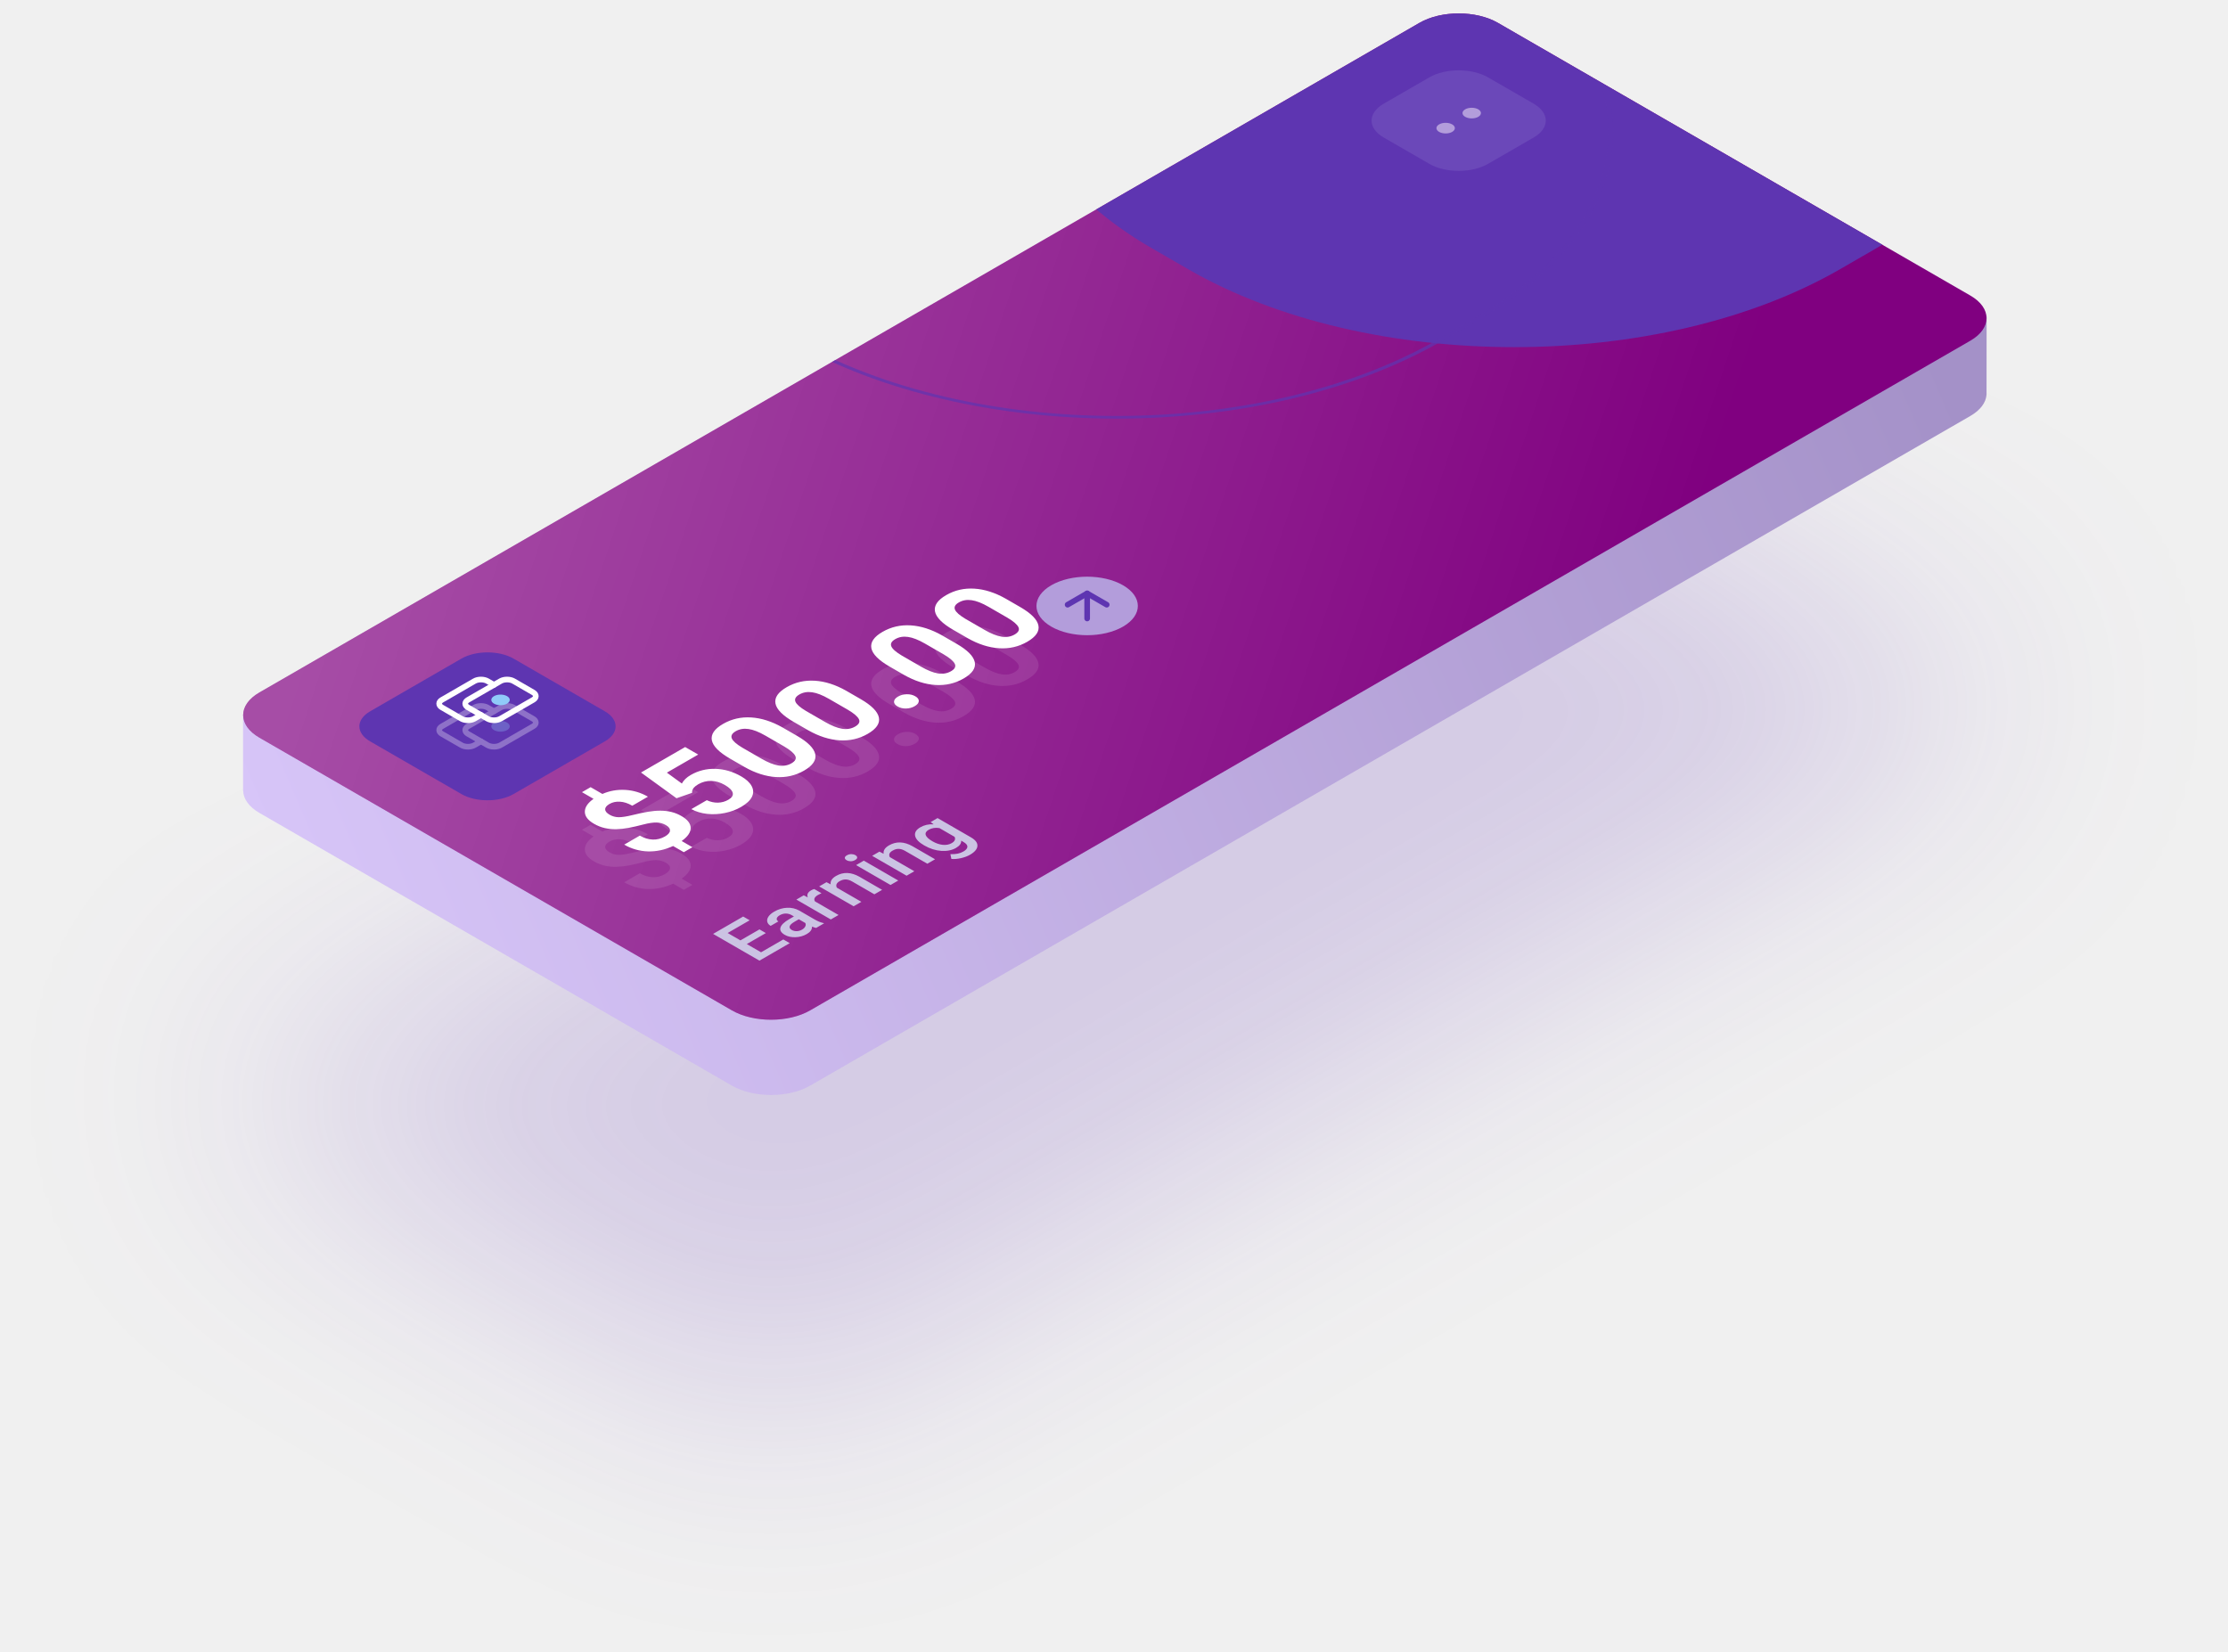
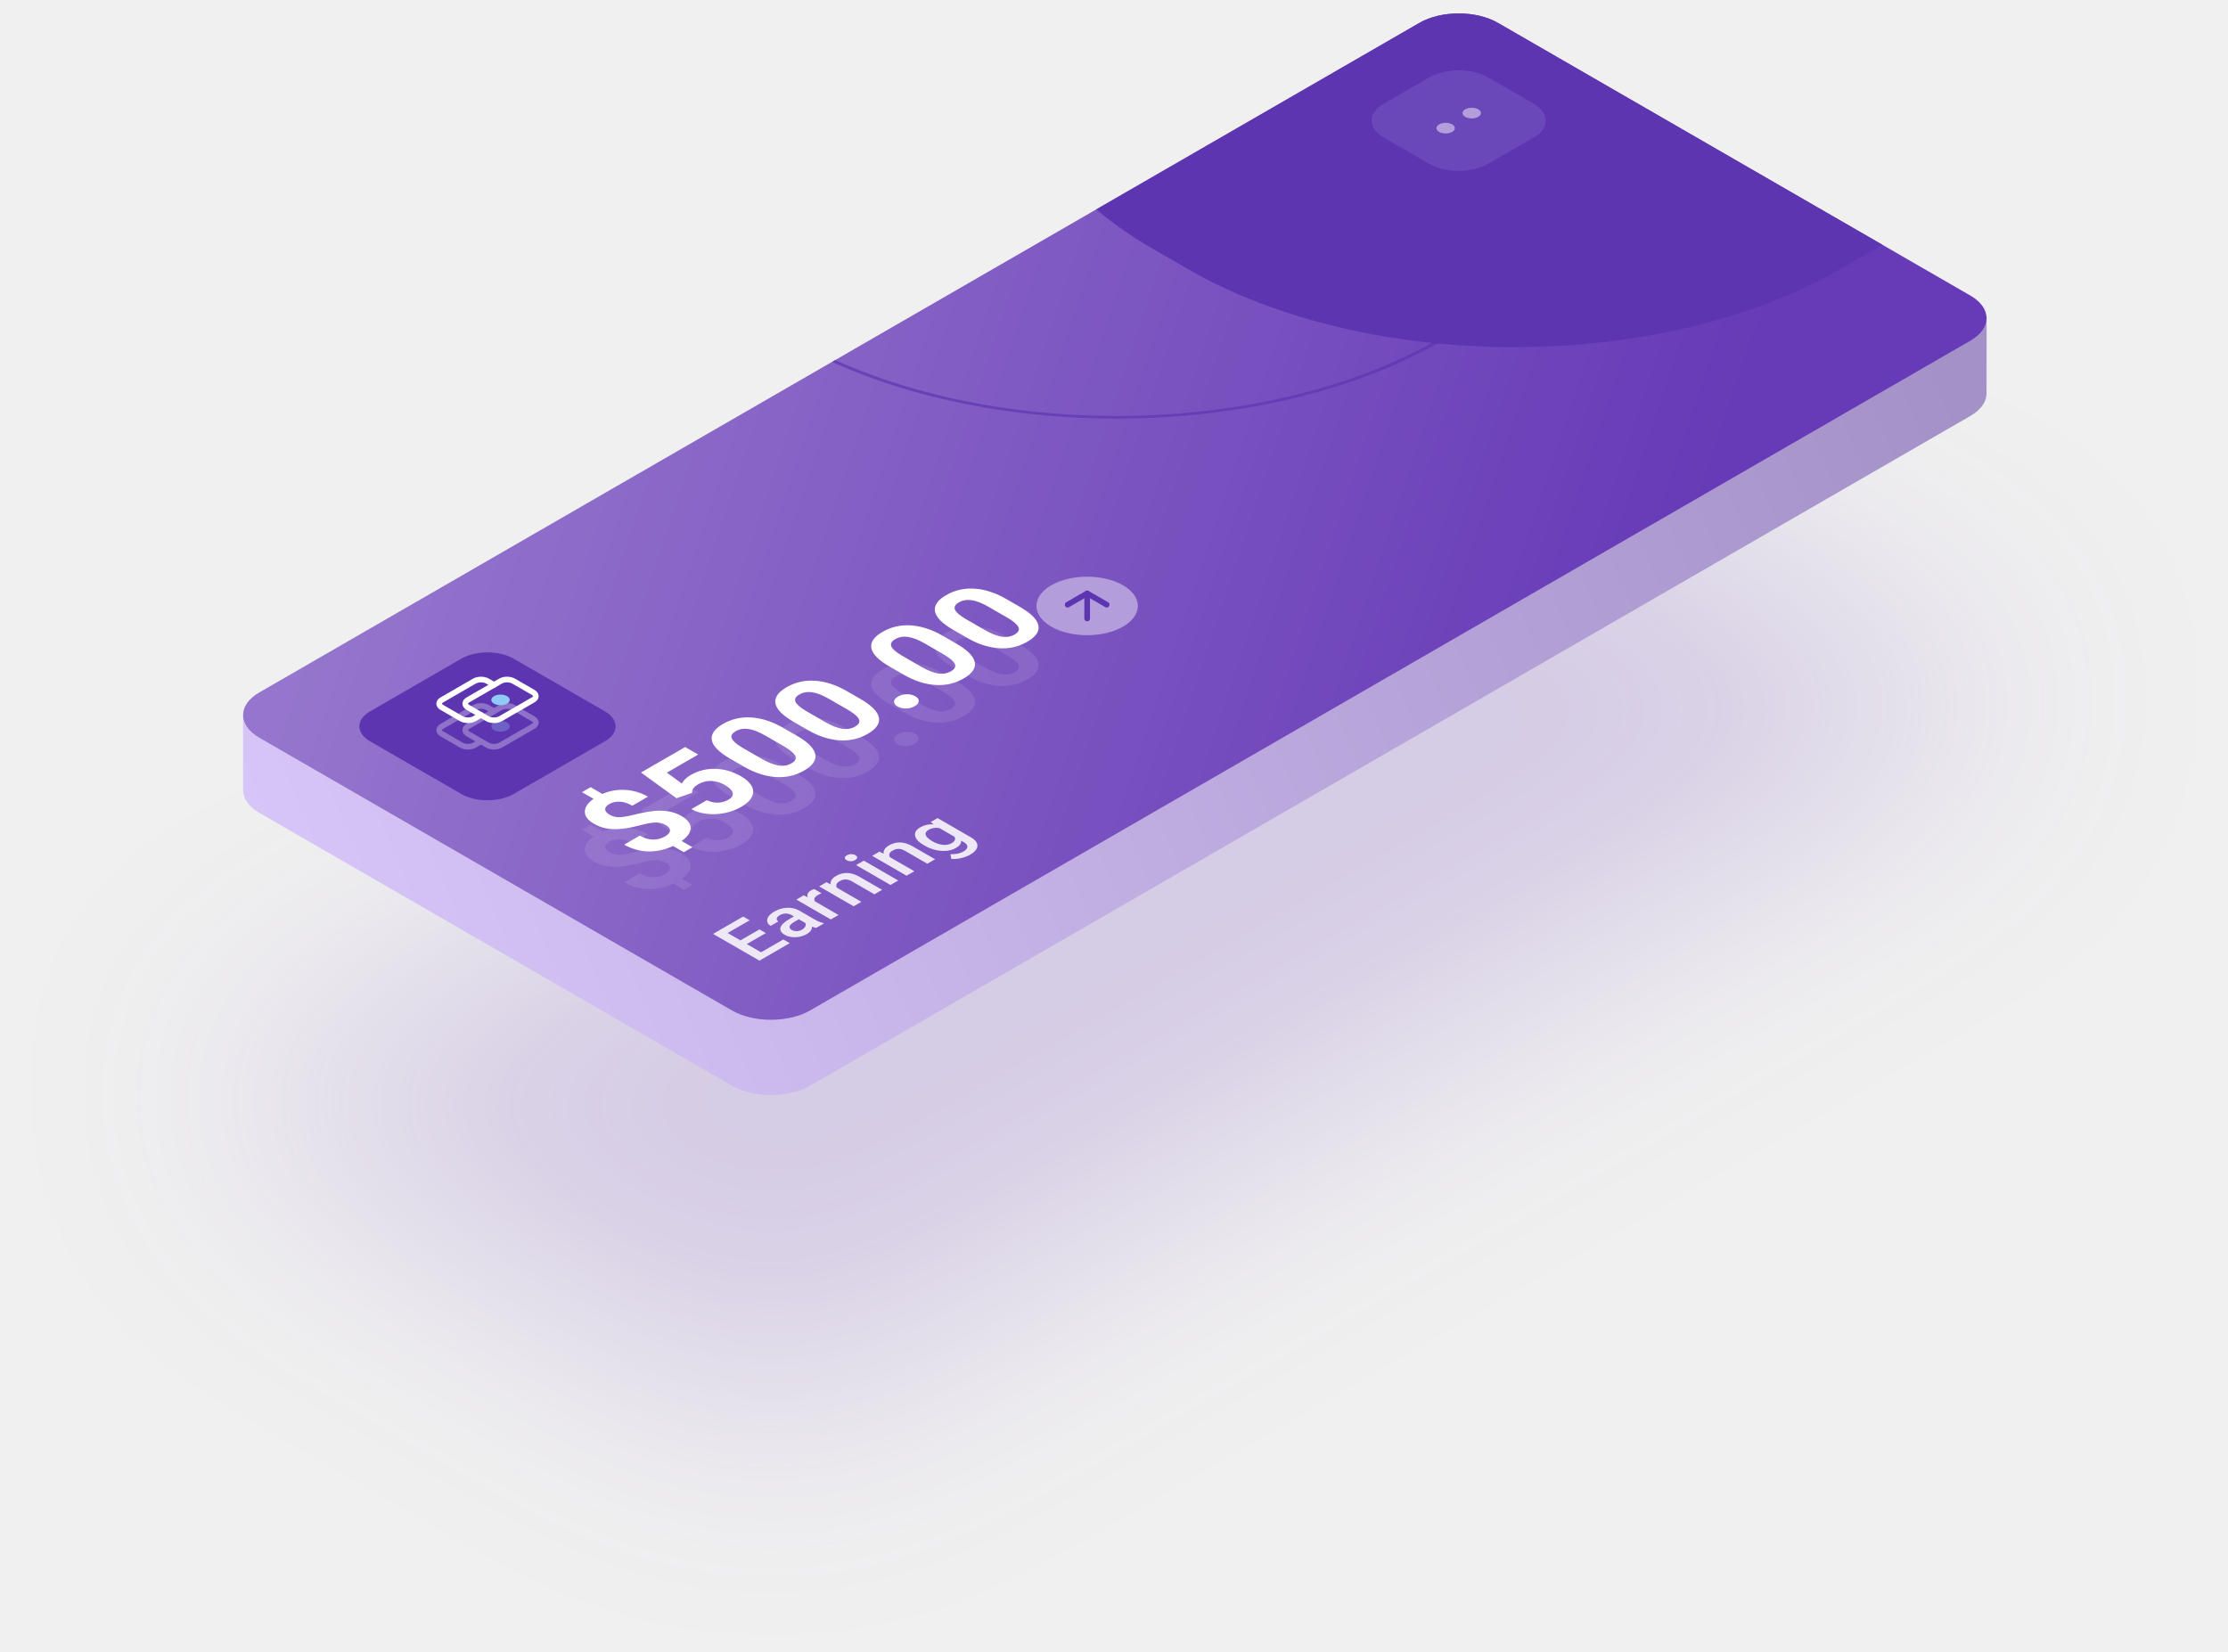
<svg xmlns="http://www.w3.org/2000/svg" width="592" height="439" viewBox="0 0 592 439" fill="none">
  <g filter="url(#filter0_d)">
    <path d="M76.76 199.5V189.996H64.585V210.157L64.614 210.172C64.676 212.295 66.11 214.407 68.916 216.027L194.478 288.515C200.218 291.828 209.524 291.828 215.263 288.515L523.543 110.543C526.279 108.963 527.71 106.916 527.838 104.847L527.84 104.845L527.84 104.804C527.849 104.634 527.85 104.463 527.841 104.292L527.862 84.011L510.501 91.014L397.981 26.056C392.241 22.742 382.935 22.742 377.196 26.056L76.76 199.5Z" fill="url(#paint0_linear)" />
  </g>
-   <rect width="379.964" height="168.984" rx="12" transform="matrix(0.866041 -0.499972 0.866041 0.499972 58.5214 190.029)" fill="#800080" />
+   <rect width="379.964" height="168.984" rx="12" transform="matrix(0.866041 -0.499972 0.866041 0.499972 58.5214 190.029)" fill="#673ab7" />
  <rect width="379.964" height="168.984" rx="12" transform="matrix(0.866041 -0.499972 0.866041 0.499972 58.5214 190.029)" fill="url(#paint1_linear)" fill-opacity="0.3" />
  <mask id="mask0" mask-type="alpha" maskUnits="userSpaceOnUse" x="64" y="3" width="464" height="269">
-     <rect width="379.964" height="168.984" rx="12" transform="matrix(0.866041 -0.499972 0.866041 0.499972 58.5214 190.029)" fill="#800080" />
+     <rect width="379.964" height="168.984" rx="12" transform="matrix(0.866041 -0.499972 0.866041 0.499972 58.5214 190.029)" fill="#673ab7" />
  </mask>
  <g mask="url(#mask0)">
</g>
  <mask id="mask1" mask-type="alpha" maskUnits="userSpaceOnUse" x="64" y="3" width="464" height="269">
-     <rect width="379.964" height="168.984" rx="12" transform="matrix(0.866041 -0.499972 0.866041 0.499972 58.5214 190.029)" fill="#800080" />
+     <rect width="379.964" height="168.984" rx="12" transform="matrix(0.866041 -0.499972 0.866041 0.499972 58.5214 190.029)" fill="#673ab7" />
  </mask>
  <g mask="url(#mask1)">
    <rect width="210.98" height="210.98" rx="100" transform="matrix(0.866041 -0.499972 0.866041 0.499972 219.59 16.0549)" fill="#5E35B1" />
    <rect opacity="0.7" x="0.866" width="209.98" height="209.98" rx="99.5" transform="matrix(0.866041 -0.499972 0.866041 0.499972 114.059 35.485)" stroke="#5E35B1" />
  </g>
  <rect opacity="0.1" width="31.997" height="31.997" rx="9" transform="matrix(0.866041 -0.499972 0.866041 0.499972 359.875 32.052)" fill="#E3F2FD" />
  <rect width="4" height="4" rx="2" transform="matrix(0.866041 -0.499972 0.866041 0.499972 380.658 34.0517)" fill="#B39DDB" />
  <rect width="4" height="4" rx="2" transform="matrix(0.866041 -0.499972 0.866041 0.499972 387.586 30.0523)" fill="#B39DDB" />
  <rect width="21.998" height="21.998" rx="10.999" transform="matrix(0.866041 -0.499972 0.866041 0.499972 269.815 161.032)" fill="#B39DDB" />
  <g clipPath="url(#clip0)">
    <path d="M288.868 157.699V164.365" stroke="#5E35B1" stroke-width="1.5" stroke-linecap="round" stroke-linejoin="round" />
    <path d="M283.671 160.699L288.868 157.699L294.064 160.699" stroke="#5E35B1" stroke-width="1.5" stroke-linecap="round" stroke-linejoin="round" />
  </g>
-   <path d="M203.491 247.968L198.433 250.887L202.222 253.075L208.134 249.662L209.842 250.648L201.791 255.296L189.477 248.187L197.469 243.573L199.194 244.569L193.342 247.948L196.742 249.911L201.799 246.991L203.491 247.968ZM216.854 246.6C216.589 246.552 216.225 246.433 215.763 246.244C215.791 247.015 215.331 247.675 214.384 248.221C213.465 248.752 212.453 249.034 211.348 249.066C210.243 249.099 209.304 248.892 208.531 248.446C207.556 247.883 207.17 247.243 207.373 246.527C207.576 245.805 208.351 245.054 209.699 244.276L210.959 243.549L210.358 243.202C209.885 242.929 209.374 242.787 208.827 242.777C208.275 242.764 207.728 242.914 207.187 243.227C206.719 243.497 206.454 243.787 206.392 244.096C206.324 244.402 206.471 244.659 206.831 244.867L204.776 246.054C204.274 245.764 203.973 245.398 203.871 244.955C203.764 244.509 203.871 244.05 204.193 243.578C204.52 243.103 205.036 242.662 205.74 242.255C206.812 241.637 207.937 241.3 209.115 241.244C210.288 241.186 211.37 241.433 212.363 241.986L216.49 244.369C217.313 244.844 218.085 245.157 218.807 245.307L218.951 245.39L216.854 246.6ZM213.115 247.05C213.521 246.815 213.803 246.539 213.961 246.22C214.125 245.897 214.13 245.588 213.978 245.292L212.253 244.296L211.145 244.936C210.384 245.375 209.944 245.782 209.825 246.156C209.707 246.53 209.89 246.858 210.375 247.138C210.77 247.365 211.215 247.473 211.711 247.46C212.208 247.44 212.676 247.304 213.115 247.05ZM218.274 237.382C217.959 237.512 217.657 237.661 217.369 237.827C216.428 238.37 216.154 238.945 216.549 239.55L222.808 243.163L220.752 244.35L211.601 239.067L213.564 237.934L214.638 238.495C214.339 237.75 214.629 237.123 215.509 236.616C215.802 236.446 216.084 236.329 216.355 236.264L218.274 237.382ZM219.602 234.448L220.719 235.024C220.578 234.161 221.057 233.413 222.156 232.778C224.062 231.678 226.123 231.748 228.339 232.988L234.386 236.479L232.331 237.665L226.402 234.243C225.821 233.907 225.266 233.733 224.736 233.72C224.206 233.701 223.656 233.855 223.087 234.184C222.258 234.663 222.015 235.236 222.359 235.903L228.872 239.662L226.816 240.849L217.665 235.566L219.602 234.448ZM238.674 234.004L236.619 235.19L227.468 229.907L229.523 228.721L238.674 234.004ZM224.964 228.608C224.648 228.426 224.485 228.218 224.474 227.983C224.468 227.746 224.651 227.519 225.023 227.305C225.396 227.09 225.787 226.984 226.199 226.987C226.611 226.991 226.974 227.083 227.29 227.266C227.6 227.445 227.758 227.653 227.764 227.891C227.764 228.125 227.578 228.35 227.205 228.564C226.833 228.779 226.444 228.887 226.038 228.887C225.632 228.88 225.274 228.787 224.964 228.608ZM233.675 226.323L234.792 226.899C234.651 226.037 235.13 225.288 236.229 224.653C238.135 223.553 240.196 223.623 242.412 224.863L248.459 228.354L246.404 229.541L240.475 226.118C239.894 225.783 239.339 225.609 238.809 225.596C238.279 225.576 237.729 225.731 237.16 226.06C236.331 226.538 236.089 227.111 236.432 227.778L242.945 231.538L240.89 232.724L231.739 227.441L233.675 226.323ZM245.558 224.668C244.137 223.848 243.337 223.002 243.156 222.129C242.976 221.25 243.438 220.492 244.543 219.854C245.586 219.252 246.77 218.988 248.095 219.063L247.266 218.477L249.119 217.408L257.99 222.53C259.191 223.223 259.764 223.986 259.707 224.819C259.657 225.649 258.997 226.431 257.728 227.163C257.057 227.55 256.26 227.848 255.335 228.057C254.421 228.265 253.573 228.335 252.789 228.267L252.527 226.992C253.908 227.061 255.061 226.828 255.986 226.294C256.668 225.9 257.021 225.482 257.043 225.039C257.071 224.6 256.728 224.173 256.011 223.76L255.394 223.404C255.462 224.126 255.002 224.772 254.015 225.342C252.944 225.96 251.642 226.221 250.108 226.123C248.58 226.022 247.063 225.537 245.558 224.668ZM247.782 223.589C248.701 224.12 249.612 224.43 250.514 224.522C251.416 224.606 252.2 224.457 252.865 224.072C253.694 223.594 253.953 223.034 253.643 222.393L249.618 220.069C248.535 219.893 247.579 220.044 246.751 220.523C246.074 220.913 245.815 221.372 245.972 221.9C246.136 222.424 246.739 222.987 247.782 223.589Z" fill="#cbc3e3" />
+   <path d="M203.491 247.968L198.433 250.887L202.222 253.075L208.134 249.662L209.842 250.648L201.791 255.296L189.477 248.187L197.469 243.573L199.194 244.569L193.342 247.948L196.742 249.911L201.799 246.991L203.491 247.968ZM216.854 246.6C216.589 246.552 216.225 246.433 215.763 246.244C215.791 247.015 215.331 247.675 214.384 248.221C213.465 248.752 212.453 249.034 211.348 249.066C210.243 249.099 209.304 248.892 208.531 248.446C207.556 247.883 207.17 247.243 207.373 246.527C207.576 245.805 208.351 245.054 209.699 244.276L210.959 243.549L210.358 243.202C209.885 242.929 209.374 242.787 208.827 242.777C208.275 242.764 207.728 242.914 207.187 243.227C206.719 243.497 206.454 243.787 206.392 244.096C206.324 244.402 206.471 244.659 206.831 244.867L204.776 246.054C204.274 245.764 203.973 245.398 203.871 244.955C203.764 244.509 203.871 244.05 204.193 243.578C204.52 243.103 205.036 242.662 205.74 242.255C206.812 241.637 207.937 241.3 209.115 241.244C210.288 241.186 211.37 241.433 212.363 241.986L216.49 244.369C217.313 244.844 218.085 245.157 218.807 245.307L218.951 245.39L216.854 246.6ZM213.115 247.05C213.521 246.815 213.803 246.539 213.961 246.22C214.125 245.897 214.13 245.588 213.978 245.292L212.253 244.296L211.145 244.936C210.384 245.375 209.944 245.782 209.825 246.156C209.707 246.53 209.89 246.858 210.375 247.138C210.77 247.365 211.215 247.473 211.711 247.46C212.208 247.44 212.676 247.304 213.115 247.05ZM218.274 237.382C217.959 237.512 217.657 237.661 217.369 237.827C216.428 238.37 216.154 238.945 216.549 239.55L222.808 243.163L220.752 244.35L211.601 239.067L213.564 237.934L214.638 238.495C214.339 237.75 214.629 237.123 215.509 236.616C215.802 236.446 216.084 236.329 216.355 236.264L218.274 237.382ZM219.602 234.448L220.719 235.024C220.578 234.161 221.057 233.413 222.156 232.778C224.062 231.678 226.123 231.748 228.339 232.988L234.386 236.479L232.331 237.665L226.402 234.243C225.821 233.907 225.266 233.733 224.736 233.72C224.206 233.701 223.656 233.855 223.087 234.184C222.258 234.663 222.015 235.236 222.359 235.903L228.872 239.662L226.816 240.849L217.665 235.566L219.602 234.448ZM238.674 234.004L236.619 235.19L227.468 229.907L229.523 228.721L238.674 234.004ZM224.964 228.608C224.648 228.426 224.485 228.218 224.474 227.983C224.468 227.746 224.651 227.519 225.023 227.305C225.396 227.09 225.787 226.984 226.199 226.987C226.611 226.991 226.974 227.083 227.29 227.266C227.6 227.445 227.758 227.653 227.764 227.891C227.764 228.125 227.578 228.35 227.205 228.564C226.833 228.779 226.444 228.887 226.038 228.887C225.632 228.88 225.274 228.787 224.964 228.608ZM233.675 226.323L234.792 226.899C234.651 226.037 235.13 225.288 236.229 224.653C238.135 223.553 240.196 223.623 242.412 224.863L248.459 228.354L246.404 229.541L240.475 226.118C239.894 225.783 239.339 225.609 238.809 225.596C238.279 225.576 237.729 225.731 237.16 226.06C236.331 226.538 236.089 227.111 236.432 227.778L242.945 231.538L240.89 232.724L231.739 227.441L233.675 226.323ZM245.558 224.668C244.137 223.848 243.337 223.002 243.156 222.129C242.976 221.25 243.438 220.492 244.543 219.854C245.586 219.252 246.77 218.988 248.095 219.063L247.266 218.477L249.119 217.408L257.99 222.53C259.191 223.223 259.764 223.986 259.707 224.819C259.657 225.649 258.997 226.431 257.728 227.163C257.057 227.55 256.26 227.848 255.335 228.057C254.421 228.265 253.573 228.335 252.789 228.267L252.527 226.992C253.908 227.061 255.061 226.828 255.986 226.294C256.668 225.9 257.021 225.482 257.043 225.039C257.071 224.6 256.728 224.173 256.011 223.76L255.394 223.404C255.462 224.126 255.002 224.772 254.015 225.342C252.944 225.96 251.642 226.221 250.108 226.123C248.58 226.022 247.063 225.537 245.558 224.668ZM247.782 223.589C248.701 224.12 249.612 224.43 250.514 224.522C251.416 224.606 252.2 224.457 252.865 224.072C253.694 223.594 253.953 223.034 253.643 222.393L249.618 220.069C248.535 219.893 247.579 220.044 246.751 220.523C246.074 220.913 245.815 221.372 245.972 221.9C246.136 222.424 246.739 222.987 247.782 223.589Z" fill="#ede7f6" />
  <path opacity="0.1" d="M176.95 229.286C176.164 228.832 175.321 228.6 174.42 228.589C173.519 228.567 172.349 228.744 170.911 229.12C169.474 229.496 168.184 229.793 167.044 230.008C165.894 230.219 164.796 230.338 163.751 230.365C162.707 230.382 161.691 230.282 160.703 230.066C159.726 229.845 158.767 229.463 157.828 228.921C156.208 227.986 155.398 226.921 155.398 225.725C155.398 224.53 156.17 223.387 157.713 222.297L154.636 220.521L156.936 219.193L160.056 220.994C161.992 220.153 164.029 219.796 166.167 219.923C168.295 220.045 170.293 220.646 172.162 221.725L168.007 224.123C166.857 223.459 165.759 223.102 164.715 223.053C163.67 222.992 162.75 223.191 161.954 223.65C161.168 224.104 160.785 224.585 160.804 225.095C160.814 225.598 161.211 226.077 161.997 226.531C162.726 226.951 163.521 227.167 164.384 227.178C165.247 227.189 166.478 226.998 168.079 226.605C169.689 226.207 171.07 225.914 172.22 225.725C173.36 225.532 174.444 225.438 175.469 225.443C176.485 225.443 177.458 225.557 178.388 225.783C179.308 226.005 180.204 226.367 181.076 226.871C182.706 227.812 183.521 228.868 183.521 230.042C183.521 231.215 182.72 232.368 181.12 233.503L183.981 235.155L181.695 236.474L178.848 234.831C176.672 235.843 174.453 236.322 172.191 236.267C169.929 236.2 167.815 235.6 165.85 234.466L170.006 232.067C171.146 232.725 172.292 233.077 173.442 233.121C174.592 233.154 175.675 232.877 176.691 232.291C177.535 231.804 177.98 231.292 178.028 230.755C178.067 230.213 177.707 229.723 176.95 229.286ZM179.754 222.14L170.322 215.3L182.054 208.527L185.519 210.527L177.194 215.333L181.177 218.23C181.637 217.356 182.423 216.598 183.535 215.956C185.529 214.805 187.709 214.26 190.077 214.321C192.444 214.382 194.74 215.054 196.964 216.338C198.315 217.118 199.24 217.984 199.739 218.936C200.237 219.876 200.251 220.825 199.782 221.783C199.302 222.734 198.339 223.628 196.892 224.464C195.627 225.194 194.198 225.725 192.607 226.057C191.007 226.384 189.425 226.461 187.863 226.29C186.31 226.113 184.92 225.692 183.693 225.028L187.805 222.654C188.764 223.108 189.746 223.327 190.753 223.31C191.759 223.282 192.684 223.025 193.527 222.538C194.467 221.996 194.855 221.384 194.692 220.704C194.52 220.018 193.815 219.318 192.579 218.604C191.39 217.918 190.187 217.561 188.97 217.533C187.752 217.505 186.607 217.801 185.533 218.421C184.546 218.991 184.005 219.603 183.909 220.255L183.88 220.704L179.754 222.14ZM211.773 205.547C214.667 207.218 216.282 208.843 216.618 210.42C216.953 211.997 215.966 213.452 213.656 214.786C211.375 216.103 208.878 216.675 206.165 216.504C203.453 216.332 200.678 215.444 197.841 213.839L193.988 211.615C191.064 209.927 189.449 208.297 189.142 206.726C188.845 205.149 189.837 203.702 192.118 202.385C194.4 201.068 196.897 200.495 199.609 200.667C202.312 200.833 205.082 201.718 207.919 203.323L211.773 205.547ZM203.391 205.506C201.656 204.504 200.156 203.915 198.89 203.738C197.625 203.55 196.489 203.746 195.483 204.327C194.505 204.892 194.16 205.528 194.448 206.236C194.735 206.933 195.665 207.752 197.237 208.693L202.327 211.631C204.033 212.616 205.533 213.217 206.827 213.433C208.121 213.637 209.281 213.444 210.306 212.852C211.322 212.265 211.658 211.612 211.313 210.893C210.968 210.173 209.985 209.335 208.365 208.378L203.391 205.506ZM228.681 195.786C231.575 197.457 233.191 199.081 233.526 200.658C233.862 202.235 232.874 203.691 230.564 205.024C228.283 206.341 225.786 206.914 223.074 206.743C220.361 206.571 217.586 205.683 214.749 204.078L210.896 201.854C207.972 200.166 206.357 198.536 206.05 196.965C205.753 195.388 206.745 193.941 209.027 192.624C211.308 191.307 213.805 190.734 216.517 190.906C219.22 191.072 221.99 191.957 224.828 193.562L228.681 195.786ZM220.299 195.745C218.564 194.743 217.064 194.154 215.798 193.977C214.533 193.788 213.397 193.985 212.391 194.566C211.413 195.13 211.068 195.767 211.356 196.475C211.643 197.172 212.573 197.991 214.145 198.932L219.235 201.87C220.941 202.855 222.441 203.456 223.735 203.671C225.029 203.876 226.189 203.682 227.214 203.09C228.23 202.504 228.566 201.851 228.221 201.132C227.876 200.412 226.893 199.574 225.273 198.617L220.299 195.745ZM238.501 197.753C237.839 197.371 237.523 196.934 237.552 196.442C237.59 195.944 237.945 195.501 238.616 195.114C239.296 194.721 240.063 194.516 240.916 194.5C241.779 194.477 242.541 194.657 243.202 195.039C243.854 195.415 244.165 195.85 244.137 196.342C244.098 196.829 243.734 197.272 243.044 197.67C242.364 198.063 241.601 198.271 240.758 198.293C239.905 198.309 239.152 198.13 238.501 197.753ZM254.158 181.078C257.053 182.749 258.668 184.373 259.003 185.95C259.339 187.527 258.351 188.983 256.041 190.316C253.76 191.633 251.263 192.206 248.551 192.034C245.838 191.863 243.063 190.975 240.226 189.37L236.373 187.145C233.449 185.458 231.834 183.828 231.528 182.257C231.23 180.68 232.222 179.232 234.504 177.916C236.785 176.599 239.282 176.026 241.994 176.197C244.697 176.363 247.468 177.249 250.305 178.853L254.158 181.078ZM245.776 181.036C244.041 180.035 242.541 179.446 241.276 179.268C240.01 179.08 238.875 179.277 237.868 179.858C236.89 180.422 236.545 181.059 236.833 181.767C237.12 182.464 238.05 183.283 239.622 184.224L244.712 187.162C246.418 188.147 247.918 188.747 249.212 188.963C250.506 189.168 251.666 188.974 252.691 188.382C253.707 187.796 254.043 187.143 253.698 186.423C253.353 185.704 252.37 184.866 250.75 183.908L245.776 181.036ZM271.066 171.317C273.961 172.988 275.576 174.612 275.911 176.189C276.247 177.766 275.26 179.221 272.95 180.555C270.668 181.872 268.171 182.445 265.459 182.273C262.746 182.102 259.971 181.214 257.134 179.609L253.281 177.384C250.357 175.697 248.742 174.067 248.436 172.495C248.139 170.918 249.131 169.471 251.412 168.154C253.693 166.837 256.19 166.265 258.903 166.436C261.606 166.602 264.376 167.488 267.213 169.092L271.066 171.317ZM262.684 171.275C260.949 170.274 259.449 169.684 258.184 169.507C256.918 169.319 255.783 169.516 254.776 170.097C253.799 170.661 253.453 171.297 253.741 172.006C254.029 172.703 254.958 173.522 256.53 174.463L261.62 177.401C263.326 178.386 264.826 178.986 266.12 179.202C267.414 179.407 268.574 179.213 269.6 178.621C270.616 178.034 270.951 177.382 270.606 176.662C270.261 175.943 269.278 175.104 267.659 174.147L262.684 171.275Z" fill="white" />
  <path d="M176.95 219.286C176.164 218.832 175.321 218.6 174.42 218.589C173.519 218.567 172.349 218.744 170.911 219.12C169.474 219.496 168.184 219.793 167.044 220.008C165.894 220.219 164.796 220.338 163.751 220.365C162.707 220.382 161.691 220.282 160.703 220.066C159.726 219.845 158.767 219.463 157.828 218.921C156.208 217.986 155.398 216.921 155.398 215.725C155.398 214.53 156.17 213.387 157.713 212.297L154.636 210.521L156.936 209.193L160.056 210.994C161.992 210.153 164.029 209.796 166.167 209.923C168.295 210.045 170.293 210.646 172.162 211.725L168.007 214.123C166.857 213.459 165.759 213.102 164.715 213.053C163.67 212.992 162.75 213.191 161.954 213.65C161.168 214.104 160.785 214.585 160.804 215.095C160.814 215.598 161.211 216.077 161.997 216.531C162.726 216.951 163.521 217.167 164.384 217.178C165.247 217.189 166.478 216.998 168.079 216.605C169.689 216.207 171.07 215.914 172.22 215.725C173.36 215.532 174.444 215.438 175.469 215.443C176.485 215.443 177.458 215.557 178.388 215.783C179.308 216.005 180.204 216.367 181.076 216.871C182.706 217.812 183.521 218.868 183.521 220.042C183.521 221.215 182.72 222.368 181.12 223.503L183.981 225.155L181.695 226.474L178.848 224.831C176.672 225.843 174.453 226.322 172.191 226.267C169.929 226.2 167.815 225.6 165.85 224.466L170.006 222.067C171.146 222.725 172.292 223.077 173.442 223.121C174.592 223.154 175.675 222.877 176.691 222.291C177.535 221.804 177.98 221.292 178.028 220.755C178.067 220.213 177.707 219.723 176.95 219.286ZM179.754 212.14L170.322 205.3L182.054 198.527L185.519 200.527L177.194 205.333L181.177 208.23C181.637 207.356 182.423 206.598 183.535 205.956C185.529 204.805 187.709 204.26 190.077 204.321C192.444 204.382 194.74 205.054 196.964 206.338C198.315 207.118 199.24 207.984 199.739 208.936C200.237 209.876 200.251 210.825 199.782 211.783C199.302 212.734 198.339 213.628 196.892 214.464C195.627 215.194 194.198 215.725 192.607 216.057C191.007 216.384 189.425 216.461 187.863 216.29C186.31 216.113 184.92 215.692 183.693 215.028L187.805 212.654C188.764 213.108 189.746 213.327 190.753 213.31C191.759 213.282 192.684 213.025 193.527 212.538C194.467 211.996 194.855 211.384 194.692 210.704C194.52 210.018 193.815 209.318 192.579 208.604C191.39 207.918 190.187 207.561 188.97 207.533C187.752 207.505 186.607 207.801 185.533 208.421C184.546 208.991 184.005 209.603 183.909 210.255L183.88 210.704L179.754 212.14ZM211.773 195.547C214.667 197.218 216.282 198.843 216.618 200.42C216.953 201.997 215.966 203.452 213.656 204.786C211.375 206.103 208.878 206.675 206.165 206.504C203.453 206.332 200.678 205.444 197.841 203.839L193.988 201.615C191.064 199.927 189.449 198.297 189.142 196.726C188.845 195.149 189.837 193.702 192.118 192.385C194.4 191.068 196.897 190.495 199.609 190.667C202.312 190.833 205.082 191.718 207.919 193.323L211.773 195.547ZM203.391 195.506C201.656 194.504 200.156 193.915 198.89 193.738C197.625 193.55 196.489 193.746 195.483 194.327C194.505 194.892 194.16 195.528 194.448 196.236C194.735 196.933 195.665 197.752 197.237 198.693L202.327 201.631C204.033 202.616 205.533 203.217 206.827 203.433C208.121 203.637 209.281 203.444 210.306 202.852C211.322 202.265 211.658 201.612 211.313 200.893C210.968 200.173 209.985 199.335 208.365 198.378L203.391 195.506ZM228.681 185.786C231.575 187.457 233.191 189.081 233.526 190.658C233.862 192.235 232.874 193.691 230.564 195.024C228.283 196.341 225.786 196.914 223.074 196.743C220.361 196.571 217.586 195.683 214.749 194.078L210.896 191.854C207.972 190.166 206.357 188.536 206.05 186.965C205.753 185.388 206.745 183.941 209.027 182.624C211.308 181.307 213.805 180.734 216.517 180.906C219.22 181.072 221.99 181.957 224.828 183.562L228.681 185.786ZM220.299 185.745C218.564 184.743 217.064 184.154 215.798 183.977C214.533 183.788 213.397 183.985 212.391 184.566C211.413 185.13 211.068 185.767 211.356 186.475C211.643 187.172 212.573 187.991 214.145 188.932L219.235 191.87C220.941 192.855 222.441 193.456 223.735 193.671C225.029 193.876 226.189 193.682 227.214 193.09C228.23 192.504 228.566 191.851 228.221 191.132C227.876 190.412 226.893 189.574 225.273 188.617L220.299 185.745ZM238.501 187.753C237.839 187.371 237.523 186.934 237.552 186.442C237.59 185.944 237.945 185.501 238.616 185.114C239.296 184.721 240.063 184.516 240.916 184.5C241.779 184.477 242.541 184.657 243.202 185.039C243.854 185.415 244.165 185.85 244.137 186.342C244.098 186.829 243.734 187.272 243.044 187.67C242.364 188.063 241.601 188.271 240.758 188.293C239.905 188.309 239.152 188.13 238.501 187.753ZM254.158 171.078C257.053 172.749 258.668 174.373 259.003 175.95C259.339 177.527 258.351 178.983 256.041 180.316C253.76 181.633 251.263 182.206 248.551 182.034C245.838 181.863 243.063 180.975 240.226 179.37L236.373 177.145C233.449 175.458 231.834 173.828 231.528 172.257C231.23 170.68 232.222 169.232 234.504 167.916C236.785 166.599 239.282 166.026 241.994 166.197C244.697 166.363 247.468 167.249 250.305 168.853L254.158 171.078ZM245.776 171.036C244.041 170.035 242.541 169.446 241.276 169.268C240.01 169.08 238.875 169.277 237.868 169.858C236.89 170.422 236.545 171.059 236.833 171.767C237.12 172.464 238.05 173.283 239.622 174.224L244.712 177.162C246.418 178.147 247.918 178.747 249.212 178.963C250.506 179.168 251.666 178.974 252.691 178.382C253.707 177.796 254.043 177.143 253.698 176.423C253.353 175.704 252.37 174.866 250.75 173.908L245.776 171.036ZM271.066 161.317C273.961 162.988 275.576 164.612 275.911 166.189C276.247 167.766 275.26 169.221 272.95 170.555C270.668 171.872 268.171 172.445 265.459 172.273C262.746 172.102 259.971 171.214 257.134 169.609L253.281 167.384C250.357 165.697 248.742 164.067 248.436 162.495C248.139 160.918 249.131 159.471 251.412 158.154C253.693 156.837 256.19 156.265 258.903 156.436C261.606 156.602 264.376 157.488 267.213 159.092L271.066 161.317ZM262.684 161.275C260.949 160.274 259.449 159.684 258.184 159.507C256.918 159.319 255.783 159.516 254.776 160.097C253.799 160.661 253.453 161.297 253.741 162.006C254.029 162.703 254.958 163.522 256.53 164.463L261.62 167.401C263.326 168.386 264.826 168.986 266.12 169.202C267.414 169.407 268.574 169.213 269.6 168.621C270.616 168.034 270.951 167.382 270.606 166.662C270.261 165.943 269.278 165.104 267.659 164.147L262.684 161.275Z" fill="white" />
  <rect width="43.996" height="43.996" rx="8" transform="matrix(0.866041 -0.499972 0.866041 0.499972 91.4277 193.028)" fill="#5E35B1" />
  <g opacity="0.3" clipPath="url(#clip1)">
    <path d="M132.997 188.029L124.337 193.028C123.381 193.58 123.381 194.476 124.337 195.028L129.533 198.027C130.489 198.58 132.04 198.58 132.997 198.027L141.656 193.028C142.613 192.476 142.613 191.581 141.656 191.028L136.461 188.029C135.504 187.477 133.953 187.477 132.997 188.029Z" stroke="white" stroke-width="1.5" stroke-linecap="round" stroke-linejoin="round" />
    <path d="M134.728 194.028C135.684 193.476 135.684 192.58 134.728 192.028C133.771 191.476 132.22 191.476 131.264 192.028C130.307 192.58 130.307 193.476 131.264 194.028C132.22 194.58 133.771 194.58 134.728 194.028Z" fill="#90CAF9" />
    <path d="M131.264 189.029L129.532 188.029C129.073 187.764 128.45 187.615 127.8 187.615C127.151 187.615 126.528 187.764 126.068 188.029L117.409 193.028C116.949 193.293 116.691 193.653 116.691 194.028C116.691 194.403 116.949 194.763 117.409 195.028L122.605 198.027C123.064 198.293 123.687 198.442 124.336 198.442C124.986 198.442 125.609 198.293 126.068 198.027L127.8 197.028" stroke="white" stroke-width="1.5" stroke-linecap="round" stroke-linejoin="round" />
  </g>
  <g clipPath="url(#clip2)">
    <path d="M132.997 181.001L124.337 186C123.381 186.552 123.381 187.448 124.337 188L129.533 190.999C130.489 191.552 132.04 191.552 132.997 190.999L141.656 186C142.613 185.448 142.613 184.553 141.656 184L136.461 181.001C135.504 180.449 133.953 180.449 132.997 181.001Z" stroke="white" stroke-width="1.5" stroke-linecap="round" stroke-linejoin="round" />
    <path d="M134.728 187C135.684 186.448 135.684 185.552 134.728 185C133.771 184.448 132.22 184.448 131.264 185C130.307 185.552 130.307 186.448 131.264 187C132.22 187.552 133.771 187.552 134.728 187Z" fill="#90CAF9" />
    <path d="M131.264 182.001L129.532 181.001C129.073 180.736 128.45 180.587 127.8 180.587C127.151 180.587 126.528 180.736 126.068 181.001L117.409 186C116.949 186.265 116.691 186.625 116.691 187C116.691 187.375 116.949 187.735 117.409 188L122.605 190.999C123.064 191.264 123.687 191.413 124.336 191.413C124.986 191.413 125.609 191.264 126.068 190.999L127.8 189.999" stroke="white" stroke-width="1.5" stroke-linecap="round" stroke-linejoin="round" />
  </g>
  <defs>
    <filter id="filter0_d" x="0.585" y="23.57" width="591.276" height="415.43" filterUnits="userSpaceOnUse" color-interpolation-filters="sRGB">
      <feFlood flood-opacity="0" result="BackgroundImageFix" />
      <feColorMatrix in="SourceAlpha" type="matrix" values="0 0 0 0 0 0 0 0 0 0 0 0 0 0 0 0 0 0 127 0" />
      <feOffset dy="84" />
      <feGaussianBlur stdDeviation="32" />
      <feColorMatrix type="matrix" values="0 0 0 0 0.404 0 0 0 0 0.227 0 0 0 0 0.718 0 0 0 0.2 0" />
      <feBlend mode="normal" in2="BackgroundImageFix" result="effect1_dropShadow" />
      <feBlend mode="normal" in="SourceGraphic" in2="effect1_dropShadow" result="shape" />
    </filter>
    <linearGradient id="paint0_linear" x1="511.423" y1="84.089" x2="87.594" y2="266.682" gradientUnits="userSpaceOnUse">
      <stop stop-color="#A491C8" />
      <stop offset="1" stop-color="#D7C5F8" />
    </linearGradient>
    <linearGradient id="paint1_linear" x1="26.721" y1="-0.478" x2="187.458" y2="236.961" gradientUnits="userSpaceOnUse">
      <stop stop-color="white" />
      <stop offset="1" stop-color="white" stop-opacity="0" />
    </linearGradient>
    <clipPath id="clip0">
      <rect width="15.998" height="15.998" fill="white" transform="matrix(0.866041 -0.499972 0.866041 0.499972 275.011 161.032)" />
    </clipPath>
    <clipPath id="clip1">
      <rect width="23.998" height="23.998" fill="white" transform="matrix(0.866041 -0.499972 0.866041 0.499972 108.749 193.028)" />
    </clipPath>
    <clipPath id="clip2">
      <rect width="23.998" height="23.998" fill="white" transform="matrix(0.866041 -0.499972 0.866041 0.499972 108.749 186)" />
    </clipPath>
  </defs>
</svg>
